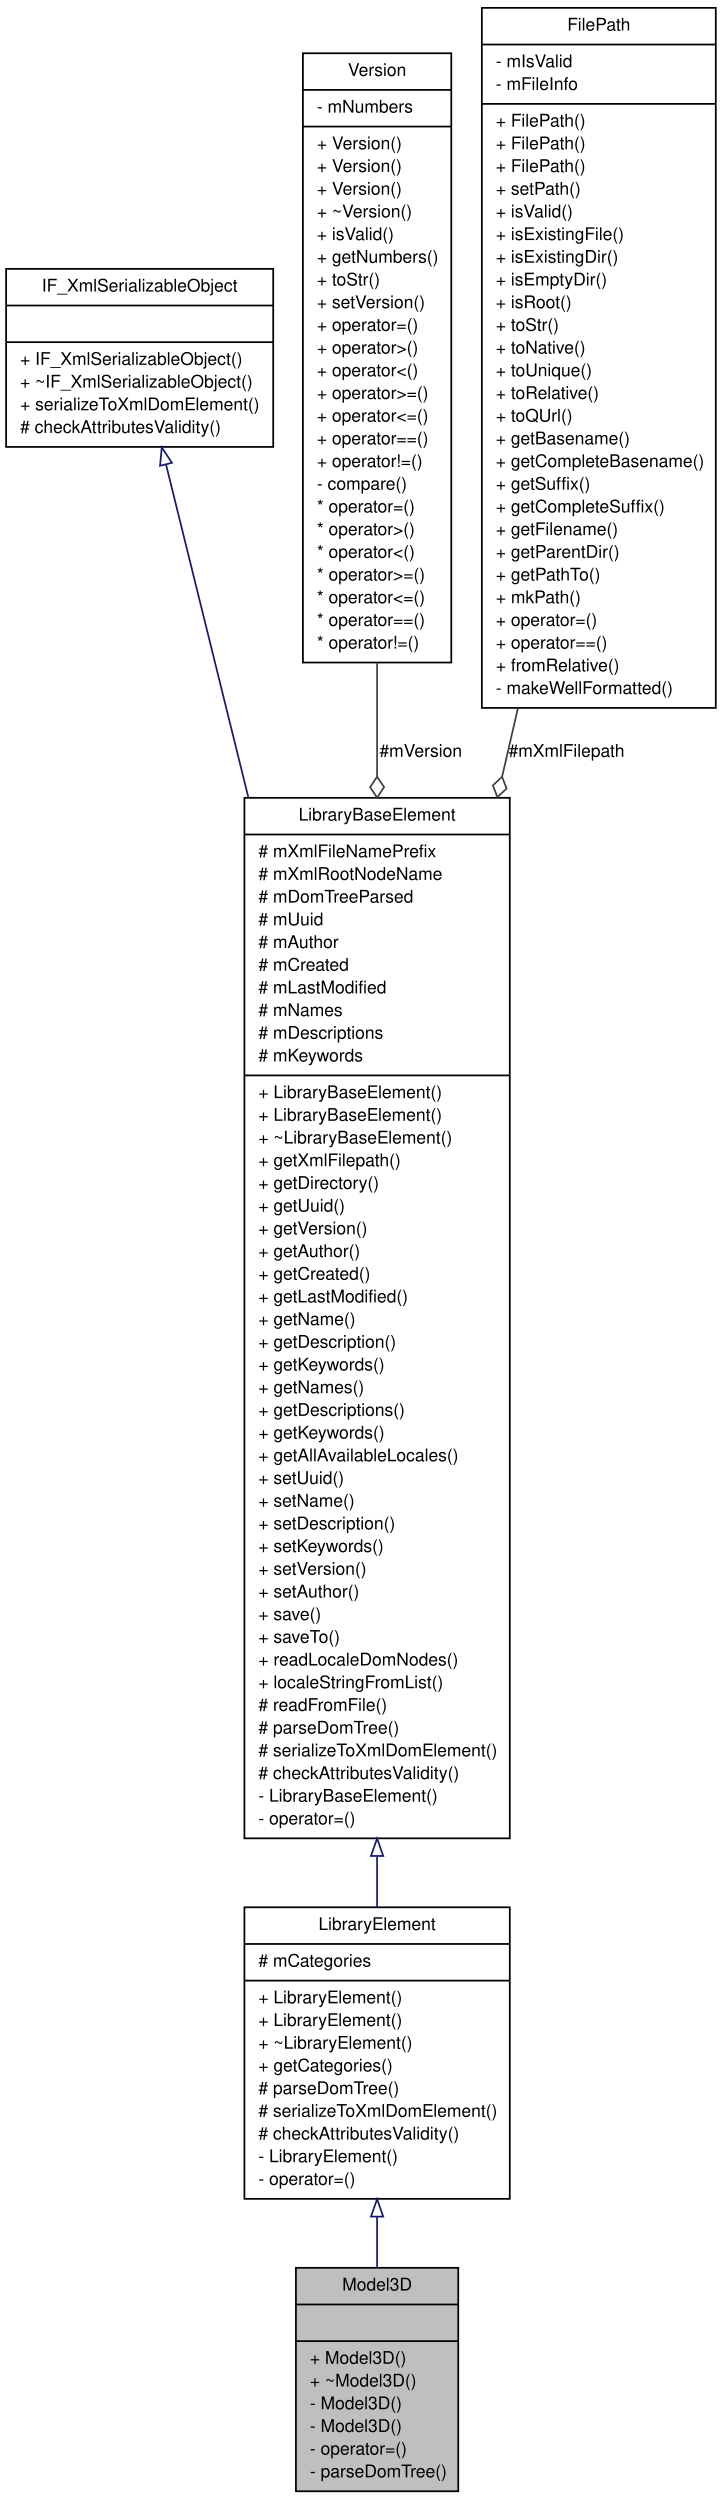
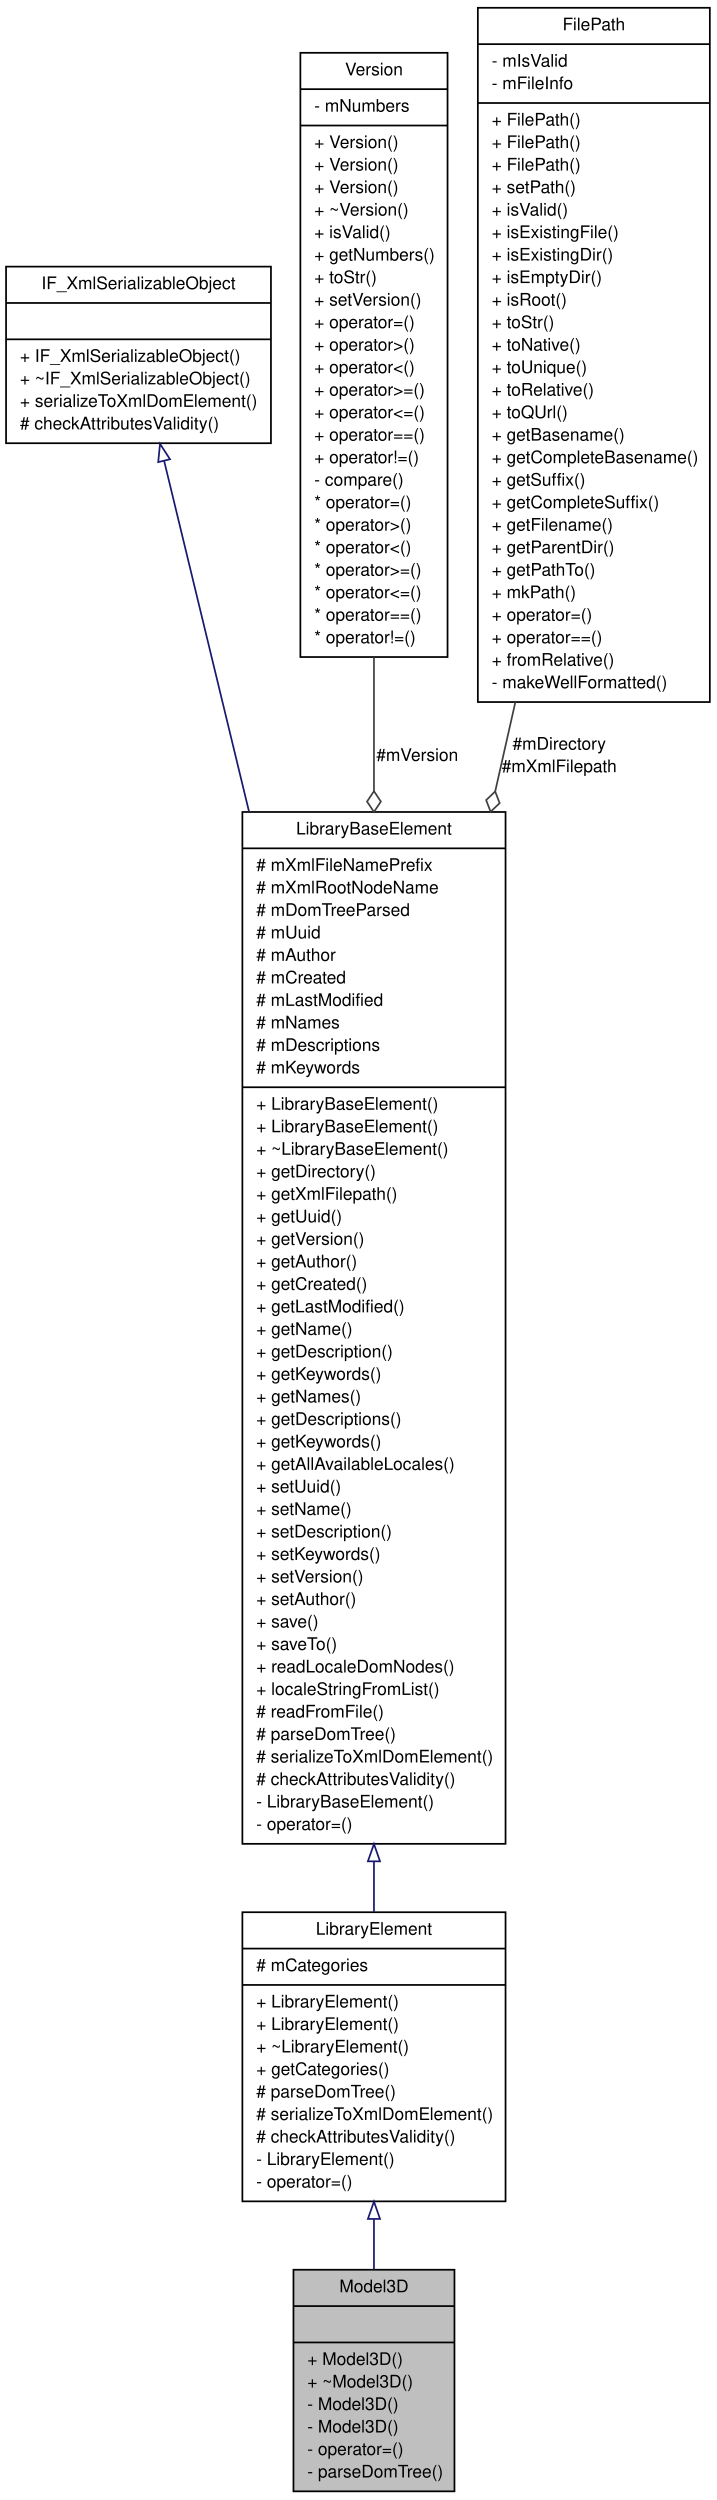
- <svg xmlns="http://www.w3.org/2000/svg" xmlns:xlink="http://www.w3.org/1999/xlink" width="414pt" height="1432pt" viewBox="0.00 0.00 414.00 1432.00">
-   <g id="graph1" class="graph" transform="scale(1 1) rotate(0) translate(4 1428)">
-     <polygon fill="white" stroke="white" points="-4,5 -4,-1428 411,-1428 411,5 -4,5" />
+ <svg xmlns="http://www.w3.org/2000/svg" xmlns:xlink="http://www.w3.org/1999/xlink" width="414pt" height="1444pt" viewBox="0.00 0.00 414.00 1444.00">
+   <g id="graph1" class="graph" transform="scale(1 1) rotate(0) translate(4 1440)">
+     <polygon fill="white" stroke="white" points="-4,5 -4,-1440 411,-1440 411,5 -4,5" />
    <g id="node1" class="node">
      <polygon fill="#bfbfbf" stroke="black" points="165.5,-1 165.5,-129 258.5,-129 258.5,-1 165.5,-1" />
      <text text-anchor="middle" x="212" y="-116" font-family="Helvetica,sans-Serif" font-size="10.00">Model3D</text>
      <polyline fill="none" stroke="black" points="165.5,-108 258.5,-108 " />
      <text text-anchor="middle" x="212" y="-95" font-family="Helvetica,sans-Serif" font-size="10.00"> </text>
      <polyline fill="none" stroke="black" points="165.5,-87 258.5,-87 " />
      <text text-anchor="start" x="173.5" y="-74" font-family="Helvetica,sans-Serif" font-size="10.00">+ Model3D()</text>
      <text text-anchor="start" x="173.5" y="-61" font-family="Helvetica,sans-Serif" font-size="10.00">+ ~Model3D()</text>
      <text text-anchor="start" x="173.5" y="-48" font-family="Helvetica,sans-Serif" font-size="10.00">- Model3D()</text>
      <text text-anchor="start" x="173.5" y="-35" font-family="Helvetica,sans-Serif" font-size="10.00">- Model3D()</text>
      <text text-anchor="start" x="173.5" y="-22" font-family="Helvetica,sans-Serif" font-size="10.00">- operator=()</text>
      <text text-anchor="start" x="173.5" y="-9" font-family="Helvetica,sans-Serif" font-size="10.00">- parseDomTree()</text>
    </g>
    <g id="node2" class="node">
      <a xlink:href="../../d8/dff/classlibrary_1_1_library_element.html" target="_top" xlink:title="The LibraryElement class extends the LibraryBaseElement class with some attributes and methods which ...">
        <polygon fill="white" stroke="black" points="136,-168.5 136,-335.5 288,-335.5 288,-168.5 136,-168.5" />
        <text text-anchor="middle" x="212" y="-322.5" font-family="Helvetica,sans-Serif" font-size="10.00">LibraryElement</text>
        <polyline fill="none" stroke="black" points="136,-314.5 288,-314.5 " />
        <text text-anchor="start" x="144" y="-301.5" font-family="Helvetica,sans-Serif" font-size="10.00"># mCategories</text>
        <polyline fill="none" stroke="black" points="136,-293.5 288,-293.5 " />
        <text text-anchor="start" x="144" y="-280.5" font-family="Helvetica,sans-Serif" font-size="10.00">+ LibraryElement()</text>
        <text text-anchor="start" x="144" y="-267.5" font-family="Helvetica,sans-Serif" font-size="10.00">+ LibraryElement()</text>
        <text text-anchor="start" x="144" y="-254.5" font-family="Helvetica,sans-Serif" font-size="10.00">+ ~LibraryElement()</text>
        <text text-anchor="start" x="144" y="-241.5" font-family="Helvetica,sans-Serif" font-size="10.00">+ getCategories()</text>
        <text text-anchor="start" x="144" y="-228.5" font-family="Helvetica,sans-Serif" font-size="10.00"># parseDomTree()</text>
        <text text-anchor="start" x="144" y="-215.5" font-family="Helvetica,sans-Serif" font-size="10.00"># serializeToXmlDomElement()</text>
        <text text-anchor="start" x="144" y="-202.5" font-family="Helvetica,sans-Serif" font-size="10.00"># checkAttributesValidity()</text>
        <text text-anchor="start" x="144" y="-189.5" font-family="Helvetica,sans-Serif" font-size="10.00">- LibraryElement()</text>
        <text text-anchor="start" x="144" y="-176.5" font-family="Helvetica,sans-Serif" font-size="10.00">- operator=()</text>
      </a>
    </g>
    <g id="edge2" class="edge">
      <path fill="none" stroke="midnightblue" d="M212,-158.157C212,-148.365 212,-138.578 212,-129.226" />
      <polygon fill="none" stroke="midnightblue" points="208.5,-158.345 212,-168.345 215.5,-158.345 208.5,-158.345" />
    </g>
    <g id="node4" class="node">
      <a xlink:href="../../dd/d8a/classlibrary_1_1_library_base_element.html" target="_top" xlink:title="The LibraryBaseElement class. ">
        <polygon fill="white" stroke="black" points="136,-375 136,-971 288,-971 288,-375 136,-375" />
        <text text-anchor="middle" x="212" y="-958" font-family="Helvetica,sans-Serif" font-size="10.00">LibraryBaseElement</text>
        <polyline fill="none" stroke="black" points="136,-950 288,-950 " />
        <text text-anchor="start" x="144" y="-937" font-family="Helvetica,sans-Serif" font-size="10.00"># mXmlFileNamePrefix</text>
        <text text-anchor="start" x="144" y="-924" font-family="Helvetica,sans-Serif" font-size="10.00"># mXmlRootNodeName</text>
        <text text-anchor="start" x="144" y="-911" font-family="Helvetica,sans-Serif" font-size="10.00"># mDomTreeParsed</text>
        <text text-anchor="start" x="144" y="-898" font-family="Helvetica,sans-Serif" font-size="10.00"># mUuid</text>
        <text text-anchor="start" x="144" y="-885" font-family="Helvetica,sans-Serif" font-size="10.00"># mAuthor</text>
        <text text-anchor="start" x="144" y="-872" font-family="Helvetica,sans-Serif" font-size="10.00"># mCreated</text>
        <text text-anchor="start" x="144" y="-859" font-family="Helvetica,sans-Serif" font-size="10.00"># mLastModified</text>
        <text text-anchor="start" x="144" y="-846" font-family="Helvetica,sans-Serif" font-size="10.00"># mNames</text>
        <text text-anchor="start" x="144" y="-833" font-family="Helvetica,sans-Serif" font-size="10.00"># mDescriptions</text>
        <text text-anchor="start" x="144" y="-820" font-family="Helvetica,sans-Serif" font-size="10.00"># mKeywords</text>
        <polyline fill="none" stroke="black" points="136,-812 288,-812 " />
        <text text-anchor="start" x="144" y="-799" font-family="Helvetica,sans-Serif" font-size="10.00">+ LibraryBaseElement()</text>
        <text text-anchor="start" x="144" y="-786" font-family="Helvetica,sans-Serif" font-size="10.00">+ LibraryBaseElement()</text>
        <text text-anchor="start" x="144" y="-773" font-family="Helvetica,sans-Serif" font-size="10.00">+ ~LibraryBaseElement()</text>
-         <text text-anchor="start" x="144" y="-760" font-family="Helvetica,sans-Serif" font-size="10.00">+ getXmlFilepath()</text>
-         <text text-anchor="start" x="144" y="-747" font-family="Helvetica,sans-Serif" font-size="10.00">+ getDirectory()</text>
+         <text text-anchor="start" x="144" y="-760" font-family="Helvetica,sans-Serif" font-size="10.00">+ getDirectory()</text>
+         <text text-anchor="start" x="144" y="-747" font-family="Helvetica,sans-Serif" font-size="10.00">+ getXmlFilepath()</text>
        <text text-anchor="start" x="144" y="-734" font-family="Helvetica,sans-Serif" font-size="10.00">+ getUuid()</text>
        <text text-anchor="start" x="144" y="-721" font-family="Helvetica,sans-Serif" font-size="10.00">+ getVersion()</text>
        <text text-anchor="start" x="144" y="-708" font-family="Helvetica,sans-Serif" font-size="10.00">+ getAuthor()</text>
        <text text-anchor="start" x="144" y="-695" font-family="Helvetica,sans-Serif" font-size="10.00">+ getCreated()</text>
        <text text-anchor="start" x="144" y="-682" font-family="Helvetica,sans-Serif" font-size="10.00">+ getLastModified()</text>
        <text text-anchor="start" x="144" y="-669" font-family="Helvetica,sans-Serif" font-size="10.00">+ getName()</text>
        <text text-anchor="start" x="144" y="-656" font-family="Helvetica,sans-Serif" font-size="10.00">+ getDescription()</text>
        <text text-anchor="start" x="144" y="-643" font-family="Helvetica,sans-Serif" font-size="10.00">+ getKeywords()</text>
        <text text-anchor="start" x="144" y="-630" font-family="Helvetica,sans-Serif" font-size="10.00">+ getNames()</text>
        <text text-anchor="start" x="144" y="-617" font-family="Helvetica,sans-Serif" font-size="10.00">+ getDescriptions()</text>
        <text text-anchor="start" x="144" y="-604" font-family="Helvetica,sans-Serif" font-size="10.00">+ getKeywords()</text>
        <text text-anchor="start" x="144" y="-591" font-family="Helvetica,sans-Serif" font-size="10.00">+ getAllAvailableLocales()</text>
        <text text-anchor="start" x="144" y="-578" font-family="Helvetica,sans-Serif" font-size="10.00">+ setUuid()</text>
        <text text-anchor="start" x="144" y="-565" font-family="Helvetica,sans-Serif" font-size="10.00">+ setName()</text>
        <text text-anchor="start" x="144" y="-552" font-family="Helvetica,sans-Serif" font-size="10.00">+ setDescription()</text>
        <text text-anchor="start" x="144" y="-539" font-family="Helvetica,sans-Serif" font-size="10.00">+ setKeywords()</text>
        <text text-anchor="start" x="144" y="-526" font-family="Helvetica,sans-Serif" font-size="10.00">+ setVersion()</text>
        <text text-anchor="start" x="144" y="-513" font-family="Helvetica,sans-Serif" font-size="10.00">+ setAuthor()</text>
        <text text-anchor="start" x="144" y="-500" font-family="Helvetica,sans-Serif" font-size="10.00">+ save()</text>
        <text text-anchor="start" x="144" y="-487" font-family="Helvetica,sans-Serif" font-size="10.00">+ saveTo()</text>
        <text text-anchor="start" x="144" y="-474" font-family="Helvetica,sans-Serif" font-size="10.00">+ readLocaleDomNodes()</text>
        <text text-anchor="start" x="144" y="-461" font-family="Helvetica,sans-Serif" font-size="10.00">+ localeStringFromList()</text>
        <text text-anchor="start" x="144" y="-448" font-family="Helvetica,sans-Serif" font-size="10.00"># readFromFile()</text>
        <text text-anchor="start" x="144" y="-435" font-family="Helvetica,sans-Serif" font-size="10.00"># parseDomTree()</text>
        <text text-anchor="start" x="144" y="-422" font-family="Helvetica,sans-Serif" font-size="10.00"># serializeToXmlDomElement()</text>
        <text text-anchor="start" x="144" y="-409" font-family="Helvetica,sans-Serif" font-size="10.00"># checkAttributesValidity()</text>
        <text text-anchor="start" x="144" y="-396" font-family="Helvetica,sans-Serif" font-size="10.00">- LibraryBaseElement()</text>
        <text text-anchor="start" x="144" y="-383" font-family="Helvetica,sans-Serif" font-size="10.00">- operator=()</text>
      </a>
    </g>
    <g id="edge4" class="edge">
      <path fill="none" stroke="midnightblue" d="M212,-364.694C212,-354.609 212,-344.909 212,-335.723" />
      <polygon fill="none" stroke="midnightblue" points="208.5,-364.902 212,-374.902 215.5,-364.902 208.5,-364.902" />
    </g>
    <g id="node6" class="node">
      <a xlink:href="../../d9/d3d/class_i_f___xml_serializable_object.html" target="_top" xlink:title="The IF_XmlSerializableObject class provides an interface for classes which are serializable/deseriali...">
-         <polygon fill="white" stroke="black" points="-0.5,-1172 -0.5,-1274 152.5,-1274 152.5,-1172 -0.5,-1172" />
-         <text text-anchor="middle" x="76" y="-1261" font-family="Helvetica,sans-Serif" font-size="10.00">IF_XmlSerializableObject</text>
-         <polyline fill="none" stroke="black" points="-0.5,-1253 152.5,-1253 " />
-         <text text-anchor="middle" x="76" y="-1240" font-family="Helvetica,sans-Serif" font-size="10.00"> </text>
-         <polyline fill="none" stroke="black" points="-0.5,-1232 152.5,-1232 " />
-         <text text-anchor="start" x="7.5" y="-1219" font-family="Helvetica,sans-Serif" font-size="10.00">+ IF_XmlSerializableObject()</text>
-         <text text-anchor="start" x="7.5" y="-1206" font-family="Helvetica,sans-Serif" font-size="10.00">+ ~IF_XmlSerializableObject()</text>
-         <text text-anchor="start" x="7.5" y="-1193" font-family="Helvetica,sans-Serif" font-size="10.00">+ serializeToXmlDomElement()</text>
-         <text text-anchor="start" x="7.5" y="-1180" font-family="Helvetica,sans-Serif" font-size="10.00"># checkAttributesValidity()</text>
+         <polygon fill="white" stroke="black" points="-0.5,-1184 -0.5,-1286 152.5,-1286 152.5,-1184 -0.5,-1184" />
+         <text text-anchor="middle" x="76" y="-1273" font-family="Helvetica,sans-Serif" font-size="10.00">IF_XmlSerializableObject</text>
+         <polyline fill="none" stroke="black" points="-0.5,-1265 152.5,-1265 " />
+         <text text-anchor="middle" x="76" y="-1252" font-family="Helvetica,sans-Serif" font-size="10.00"> </text>
+         <polyline fill="none" stroke="black" points="-0.5,-1244 152.5,-1244 " />
+         <text text-anchor="start" x="7.5" y="-1231" font-family="Helvetica,sans-Serif" font-size="10.00">+ IF_XmlSerializableObject()</text>
+         <text text-anchor="start" x="7.5" y="-1218" font-family="Helvetica,sans-Serif" font-size="10.00">+ ~IF_XmlSerializableObject()</text>
+         <text text-anchor="start" x="7.5" y="-1205" font-family="Helvetica,sans-Serif" font-size="10.00">+ serializeToXmlDomElement()</text>
+         <text text-anchor="start" x="7.5" y="-1192" font-family="Helvetica,sans-Serif" font-size="10.00"># checkAttributesValidity()</text>
      </a>
    </g>
    <g id="edge6" class="edge">
-       <path fill="none" stroke="midnightblue" d="M91.109,-1161.9C102.931,-1114.09 120.323,-1043.75 138.253,-971.243" />
-       <polygon fill="none" stroke="midnightblue" points="87.675,-1161.2 88.672,-1171.75 94.471,-1162.88 87.675,-1161.2" />
+       <path fill="none" stroke="midnightblue" d="M90.782,-1173.91C102.958,-1123.6 121.197,-1048.23 139.853,-971.136" />
+       <polygon fill="none" stroke="midnightblue" points="87.38,-1173.09 88.43,-1183.64 94.184,-1174.74 87.38,-1173.09" />
    </g>
    <g id="node8" class="node">
      <a xlink:href="../../de/d34/class_version.html" target="_top" xlink:title="The Version class represents a version number in the format &quot;1.42.7&quot;. ">
-         <polygon fill="white" stroke="black" points="169.5,-1048.5 169.5,-1397.5 254.5,-1397.5 254.5,-1048.5 169.5,-1048.5" />
-         <text text-anchor="middle" x="212" y="-1384.5" font-family="Helvetica,sans-Serif" font-size="10.00">Version</text>
-         <polyline fill="none" stroke="black" points="169.5,-1376.5 254.5,-1376.5 " />
-         <text text-anchor="start" x="177.5" y="-1363.5" font-family="Helvetica,sans-Serif" font-size="10.00">- mNumbers</text>
-         <polyline fill="none" stroke="black" points="169.5,-1355.5 254.5,-1355.5 " />
-         <text text-anchor="start" x="177.5" y="-1342.5" font-family="Helvetica,sans-Serif" font-size="10.00">+ Version()</text>
-         <text text-anchor="start" x="177.5" y="-1329.5" font-family="Helvetica,sans-Serif" font-size="10.00">+ Version()</text>
-         <text text-anchor="start" x="177.5" y="-1316.5" font-family="Helvetica,sans-Serif" font-size="10.00">+ Version()</text>
-         <text text-anchor="start" x="177.5" y="-1303.5" font-family="Helvetica,sans-Serif" font-size="10.00">+ ~Version()</text>
-         <text text-anchor="start" x="177.5" y="-1290.5" font-family="Helvetica,sans-Serif" font-size="10.00">+ isValid()</text>
-         <text text-anchor="start" x="177.5" y="-1277.5" font-family="Helvetica,sans-Serif" font-size="10.00">+ getNumbers()</text>
-         <text text-anchor="start" x="177.5" y="-1264.5" font-family="Helvetica,sans-Serif" font-size="10.00">+ toStr()</text>
-         <text text-anchor="start" x="177.5" y="-1251.5" font-family="Helvetica,sans-Serif" font-size="10.00">+ setVersion()</text>
-         <text text-anchor="start" x="177.5" y="-1238.5" font-family="Helvetica,sans-Serif" font-size="10.00">+ operator=()</text>
-         <text text-anchor="start" x="177.5" y="-1225.5" font-family="Helvetica,sans-Serif" font-size="10.00">+ operator&gt;()</text>
-         <text text-anchor="start" x="177.5" y="-1212.5" font-family="Helvetica,sans-Serif" font-size="10.00">+ operator&lt;()</text>
-         <text text-anchor="start" x="177.5" y="-1199.5" font-family="Helvetica,sans-Serif" font-size="10.00">+ operator&gt;=()</text>
-         <text text-anchor="start" x="177.5" y="-1186.5" font-family="Helvetica,sans-Serif" font-size="10.00">+ operator&lt;=()</text>
-         <text text-anchor="start" x="177.5" y="-1173.5" font-family="Helvetica,sans-Serif" font-size="10.00">+ operator==()</text>
-         <text text-anchor="start" x="177.5" y="-1160.5" font-family="Helvetica,sans-Serif" font-size="10.00">+ operator!=()</text>
-         <text text-anchor="start" x="177.5" y="-1147.5" font-family="Helvetica,sans-Serif" font-size="10.00">- compare()</text>
-         <text text-anchor="start" x="177.5" y="-1134.5" font-family="Helvetica,sans-Serif" font-size="10.00">* operator=()</text>
-         <text text-anchor="start" x="177.5" y="-1121.5" font-family="Helvetica,sans-Serif" font-size="10.00">* operator&gt;()</text>
-         <text text-anchor="start" x="177.5" y="-1108.5" font-family="Helvetica,sans-Serif" font-size="10.00">* operator&lt;()</text>
-         <text text-anchor="start" x="177.5" y="-1095.5" font-family="Helvetica,sans-Serif" font-size="10.00">* operator&gt;=()</text>
-         <text text-anchor="start" x="177.5" y="-1082.5" font-family="Helvetica,sans-Serif" font-size="10.00">* operator&lt;=()</text>
-         <text text-anchor="start" x="177.5" y="-1069.5" font-family="Helvetica,sans-Serif" font-size="10.00">* operator==()</text>
-         <text text-anchor="start" x="177.5" y="-1056.5" font-family="Helvetica,sans-Serif" font-size="10.00">* operator!=()</text>
+         <polygon fill="white" stroke="black" points="169.5,-1060.5 169.5,-1409.5 254.5,-1409.5 254.5,-1060.5 169.5,-1060.5" />
+         <text text-anchor="middle" x="212" y="-1396.5" font-family="Helvetica,sans-Serif" font-size="10.00">Version</text>
+         <polyline fill="none" stroke="black" points="169.5,-1388.5 254.5,-1388.5 " />
+         <text text-anchor="start" x="177.5" y="-1375.5" font-family="Helvetica,sans-Serif" font-size="10.00">- mNumbers</text>
+         <polyline fill="none" stroke="black" points="169.5,-1367.5 254.5,-1367.5 " />
+         <text text-anchor="start" x="177.5" y="-1354.5" font-family="Helvetica,sans-Serif" font-size="10.00">+ Version()</text>
+         <text text-anchor="start" x="177.5" y="-1341.5" font-family="Helvetica,sans-Serif" font-size="10.00">+ Version()</text>
+         <text text-anchor="start" x="177.5" y="-1328.5" font-family="Helvetica,sans-Serif" font-size="10.00">+ Version()</text>
+         <text text-anchor="start" x="177.5" y="-1315.5" font-family="Helvetica,sans-Serif" font-size="10.00">+ ~Version()</text>
+         <text text-anchor="start" x="177.5" y="-1302.5" font-family="Helvetica,sans-Serif" font-size="10.00">+ isValid()</text>
+         <text text-anchor="start" x="177.5" y="-1289.5" font-family="Helvetica,sans-Serif" font-size="10.00">+ getNumbers()</text>
+         <text text-anchor="start" x="177.5" y="-1276.5" font-family="Helvetica,sans-Serif" font-size="10.00">+ toStr()</text>
+         <text text-anchor="start" x="177.5" y="-1263.5" font-family="Helvetica,sans-Serif" font-size="10.00">+ setVersion()</text>
+         <text text-anchor="start" x="177.5" y="-1250.5" font-family="Helvetica,sans-Serif" font-size="10.00">+ operator=()</text>
+         <text text-anchor="start" x="177.5" y="-1237.5" font-family="Helvetica,sans-Serif" font-size="10.00">+ operator&gt;()</text>
+         <text text-anchor="start" x="177.5" y="-1224.5" font-family="Helvetica,sans-Serif" font-size="10.00">+ operator&lt;()</text>
+         <text text-anchor="start" x="177.5" y="-1211.5" font-family="Helvetica,sans-Serif" font-size="10.00">+ operator&gt;=()</text>
+         <text text-anchor="start" x="177.5" y="-1198.5" font-family="Helvetica,sans-Serif" font-size="10.00">+ operator&lt;=()</text>
+         <text text-anchor="start" x="177.5" y="-1185.5" font-family="Helvetica,sans-Serif" font-size="10.00">+ operator==()</text>
+         <text text-anchor="start" x="177.5" y="-1172.5" font-family="Helvetica,sans-Serif" font-size="10.00">+ operator!=()</text>
+         <text text-anchor="start" x="177.5" y="-1159.5" font-family="Helvetica,sans-Serif" font-size="10.00">- compare()</text>
+         <text text-anchor="start" x="177.5" y="-1146.5" font-family="Helvetica,sans-Serif" font-size="10.00">* operator=()</text>
+         <text text-anchor="start" x="177.5" y="-1133.5" font-family="Helvetica,sans-Serif" font-size="10.00">* operator&gt;()</text>
+         <text text-anchor="start" x="177.5" y="-1120.5" font-family="Helvetica,sans-Serif" font-size="10.00">* operator&lt;()</text>
+         <text text-anchor="start" x="177.5" y="-1107.5" font-family="Helvetica,sans-Serif" font-size="10.00">* operator&gt;=()</text>
+         <text text-anchor="start" x="177.5" y="-1094.5" font-family="Helvetica,sans-Serif" font-size="10.00">* operator&lt;=()</text>
+         <text text-anchor="start" x="177.5" y="-1081.5" font-family="Helvetica,sans-Serif" font-size="10.00">* operator==()</text>
+         <text text-anchor="start" x="177.5" y="-1068.5" font-family="Helvetica,sans-Serif" font-size="10.00">* operator!=()</text>
      </a>
    </g>
    <g id="edge8" class="edge">
-       <path fill="none" stroke="#404040" d="M212,-1048.22C212,-1027.22 212,-1005.32 212,-983.113" />
-       <polygon fill="none" stroke="#404040" points="212,-983.111 208,-977.111 212,-971.111 216,-977.111 212,-983.111" />
-       <text text-anchor="middle" x="237" y="-994.5" font-family="Helvetica,sans-Serif" font-size="10.00"> #mVersion</text>
+       <path fill="none" stroke="#404040" d="M212,-1060.26C212,-1035.53 212,-1009.51 212,-983.152" />
+       <polygon fill="none" stroke="#404040" points="212,-983.018 208,-977.018 212,-971.018 216,-977.018 212,-983.018" />
+       <text text-anchor="middle" x="237" y="-1000.5" font-family="Helvetica,sans-Serif" font-size="10.00"> #mVersion</text>
    </g>
    <g id="node10" class="node">
      <a xlink:href="../../d4/d1c/class_file_path.html" target="_top" xlink:title="This class represents absolute, well-formatted paths to files or directories. ">
-         <polygon fill="white" stroke="black" points="272,-1022.5 272,-1423.5 406,-1423.5 406,-1022.5 272,-1022.5" />
-         <text text-anchor="middle" x="339" y="-1410.5" font-family="Helvetica,sans-Serif" font-size="10.00">FilePath</text>
-         <polyline fill="none" stroke="black" points="272,-1402.5 406,-1402.5 " />
-         <text text-anchor="start" x="280" y="-1389.5" font-family="Helvetica,sans-Serif" font-size="10.00">- mIsValid</text>
-         <text text-anchor="start" x="280" y="-1376.5" font-family="Helvetica,sans-Serif" font-size="10.00">- mFileInfo</text>
-         <polyline fill="none" stroke="black" points="272,-1368.5 406,-1368.5 " />
-         <text text-anchor="start" x="280" y="-1355.5" font-family="Helvetica,sans-Serif" font-size="10.00">+ FilePath()</text>
-         <text text-anchor="start" x="280" y="-1342.5" font-family="Helvetica,sans-Serif" font-size="10.00">+ FilePath()</text>
-         <text text-anchor="start" x="280" y="-1329.5" font-family="Helvetica,sans-Serif" font-size="10.00">+ FilePath()</text>
-         <text text-anchor="start" x="280" y="-1316.5" font-family="Helvetica,sans-Serif" font-size="10.00">+ setPath()</text>
-         <text text-anchor="start" x="280" y="-1303.5" font-family="Helvetica,sans-Serif" font-size="10.00">+ isValid()</text>
-         <text text-anchor="start" x="280" y="-1290.5" font-family="Helvetica,sans-Serif" font-size="10.00">+ isExistingFile()</text>
-         <text text-anchor="start" x="280" y="-1277.5" font-family="Helvetica,sans-Serif" font-size="10.00">+ isExistingDir()</text>
-         <text text-anchor="start" x="280" y="-1264.5" font-family="Helvetica,sans-Serif" font-size="10.00">+ isEmptyDir()</text>
-         <text text-anchor="start" x="280" y="-1251.5" font-family="Helvetica,sans-Serif" font-size="10.00">+ isRoot()</text>
-         <text text-anchor="start" x="280" y="-1238.5" font-family="Helvetica,sans-Serif" font-size="10.00">+ toStr()</text>
-         <text text-anchor="start" x="280" y="-1225.5" font-family="Helvetica,sans-Serif" font-size="10.00">+ toNative()</text>
-         <text text-anchor="start" x="280" y="-1212.5" font-family="Helvetica,sans-Serif" font-size="10.00">+ toUnique()</text>
-         <text text-anchor="start" x="280" y="-1199.5" font-family="Helvetica,sans-Serif" font-size="10.00">+ toRelative()</text>
-         <text text-anchor="start" x="280" y="-1186.5" font-family="Helvetica,sans-Serif" font-size="10.00">+ toQUrl()</text>
-         <text text-anchor="start" x="280" y="-1173.5" font-family="Helvetica,sans-Serif" font-size="10.00">+ getBasename()</text>
-         <text text-anchor="start" x="280" y="-1160.5" font-family="Helvetica,sans-Serif" font-size="10.00">+ getCompleteBasename()</text>
-         <text text-anchor="start" x="280" y="-1147.5" font-family="Helvetica,sans-Serif" font-size="10.00">+ getSuffix()</text>
-         <text text-anchor="start" x="280" y="-1134.5" font-family="Helvetica,sans-Serif" font-size="10.00">+ getCompleteSuffix()</text>
-         <text text-anchor="start" x="280" y="-1121.5" font-family="Helvetica,sans-Serif" font-size="10.00">+ getFilename()</text>
-         <text text-anchor="start" x="280" y="-1108.5" font-family="Helvetica,sans-Serif" font-size="10.00">+ getParentDir()</text>
-         <text text-anchor="start" x="280" y="-1095.5" font-family="Helvetica,sans-Serif" font-size="10.00">+ getPathTo()</text>
-         <text text-anchor="start" x="280" y="-1082.5" font-family="Helvetica,sans-Serif" font-size="10.00">+ mkPath()</text>
-         <text text-anchor="start" x="280" y="-1069.5" font-family="Helvetica,sans-Serif" font-size="10.00">+ operator=()</text>
-         <text text-anchor="start" x="280" y="-1056.5" font-family="Helvetica,sans-Serif" font-size="10.00">+ operator==()</text>
-         <text text-anchor="start" x="280" y="-1043.5" font-family="Helvetica,sans-Serif" font-size="10.00">+ fromRelative()</text>
-         <text text-anchor="start" x="280" y="-1030.5" font-family="Helvetica,sans-Serif" font-size="10.00">- makeWellFormatted()</text>
+         <polygon fill="white" stroke="black" points="272,-1034.5 272,-1435.5 406,-1435.5 406,-1034.5 272,-1034.5" />
+         <text text-anchor="middle" x="339" y="-1422.5" font-family="Helvetica,sans-Serif" font-size="10.00">FilePath</text>
+         <polyline fill="none" stroke="black" points="272,-1414.5 406,-1414.5 " />
+         <text text-anchor="start" x="280" y="-1401.5" font-family="Helvetica,sans-Serif" font-size="10.00">- mIsValid</text>
+         <text text-anchor="start" x="280" y="-1388.5" font-family="Helvetica,sans-Serif" font-size="10.00">- mFileInfo</text>
+         <polyline fill="none" stroke="black" points="272,-1380.5 406,-1380.5 " />
+         <text text-anchor="start" x="280" y="-1367.5" font-family="Helvetica,sans-Serif" font-size="10.00">+ FilePath()</text>
+         <text text-anchor="start" x="280" y="-1354.5" font-family="Helvetica,sans-Serif" font-size="10.00">+ FilePath()</text>
+         <text text-anchor="start" x="280" y="-1341.5" font-family="Helvetica,sans-Serif" font-size="10.00">+ FilePath()</text>
+         <text text-anchor="start" x="280" y="-1328.5" font-family="Helvetica,sans-Serif" font-size="10.00">+ setPath()</text>
+         <text text-anchor="start" x="280" y="-1315.5" font-family="Helvetica,sans-Serif" font-size="10.00">+ isValid()</text>
+         <text text-anchor="start" x="280" y="-1302.5" font-family="Helvetica,sans-Serif" font-size="10.00">+ isExistingFile()</text>
+         <text text-anchor="start" x="280" y="-1289.5" font-family="Helvetica,sans-Serif" font-size="10.00">+ isExistingDir()</text>
+         <text text-anchor="start" x="280" y="-1276.5" font-family="Helvetica,sans-Serif" font-size="10.00">+ isEmptyDir()</text>
+         <text text-anchor="start" x="280" y="-1263.5" font-family="Helvetica,sans-Serif" font-size="10.00">+ isRoot()</text>
+         <text text-anchor="start" x="280" y="-1250.5" font-family="Helvetica,sans-Serif" font-size="10.00">+ toStr()</text>
+         <text text-anchor="start" x="280" y="-1237.5" font-family="Helvetica,sans-Serif" font-size="10.00">+ toNative()</text>
+         <text text-anchor="start" x="280" y="-1224.5" font-family="Helvetica,sans-Serif" font-size="10.00">+ toUnique()</text>
+         <text text-anchor="start" x="280" y="-1211.5" font-family="Helvetica,sans-Serif" font-size="10.00">+ toRelative()</text>
+         <text text-anchor="start" x="280" y="-1198.5" font-family="Helvetica,sans-Serif" font-size="10.00">+ toQUrl()</text>
+         <text text-anchor="start" x="280" y="-1185.5" font-family="Helvetica,sans-Serif" font-size="10.00">+ getBasename()</text>
+         <text text-anchor="start" x="280" y="-1172.5" font-family="Helvetica,sans-Serif" font-size="10.00">+ getCompleteBasename()</text>
+         <text text-anchor="start" x="280" y="-1159.5" font-family="Helvetica,sans-Serif" font-size="10.00">+ getSuffix()</text>
+         <text text-anchor="start" x="280" y="-1146.5" font-family="Helvetica,sans-Serif" font-size="10.00">+ getCompleteSuffix()</text>
+         <text text-anchor="start" x="280" y="-1133.5" font-family="Helvetica,sans-Serif" font-size="10.00">+ getFilename()</text>
+         <text text-anchor="start" x="280" y="-1120.5" font-family="Helvetica,sans-Serif" font-size="10.00">+ getParentDir()</text>
+         <text text-anchor="start" x="280" y="-1107.5" font-family="Helvetica,sans-Serif" font-size="10.00">+ getPathTo()</text>
+         <text text-anchor="start" x="280" y="-1094.5" font-family="Helvetica,sans-Serif" font-size="10.00">+ mkPath()</text>
+         <text text-anchor="start" x="280" y="-1081.5" font-family="Helvetica,sans-Serif" font-size="10.00">+ operator=()</text>
+         <text text-anchor="start" x="280" y="-1068.5" font-family="Helvetica,sans-Serif" font-size="10.00">+ operator==()</text>
+         <text text-anchor="start" x="280" y="-1055.5" font-family="Helvetica,sans-Serif" font-size="10.00">+ fromRelative()</text>
+         <text text-anchor="start" x="280" y="-1042.5" font-family="Helvetica,sans-Serif" font-size="10.00">- makeWellFormatted()</text>
      </a>
    </g>
    <g id="edge10" class="edge">
-       <path fill="none" stroke="#404040" d="M292.701,-1022.49C289.713,-1009.55 286.67,-996.372 283.601,-983.082" />
-       <polygon fill="none" stroke="#404040" points="283.598,-983.07 278.351,-978.123 280.898,-971.377 286.145,-976.323 283.598,-983.07" />
-       <text text-anchor="middle" x="320.5" y="-994.5" font-family="Helvetica,sans-Serif" font-size="10.00"> #mXmlFilepath</text>
+       <path fill="none" stroke="#404040" d="M293.688,-1034.49C289.879,-1017.63 285.974,-1000.35 282.035,-982.921" />
+       <polygon fill="none" stroke="#404040" points="282.019,-982.848 276.795,-977.877 279.374,-971.143 284.598,-976.113 282.019,-982.848" />
+       <text text-anchor="middle" x="319" y="-1007" font-family="Helvetica,sans-Serif" font-size="10.00"> #mDirectory</text>
+       <text text-anchor="middle" x="319" y="-994" font-family="Helvetica,sans-Serif" font-size="10.00">#mXmlFilepath</text>
    </g>
  </g>
</svg>
